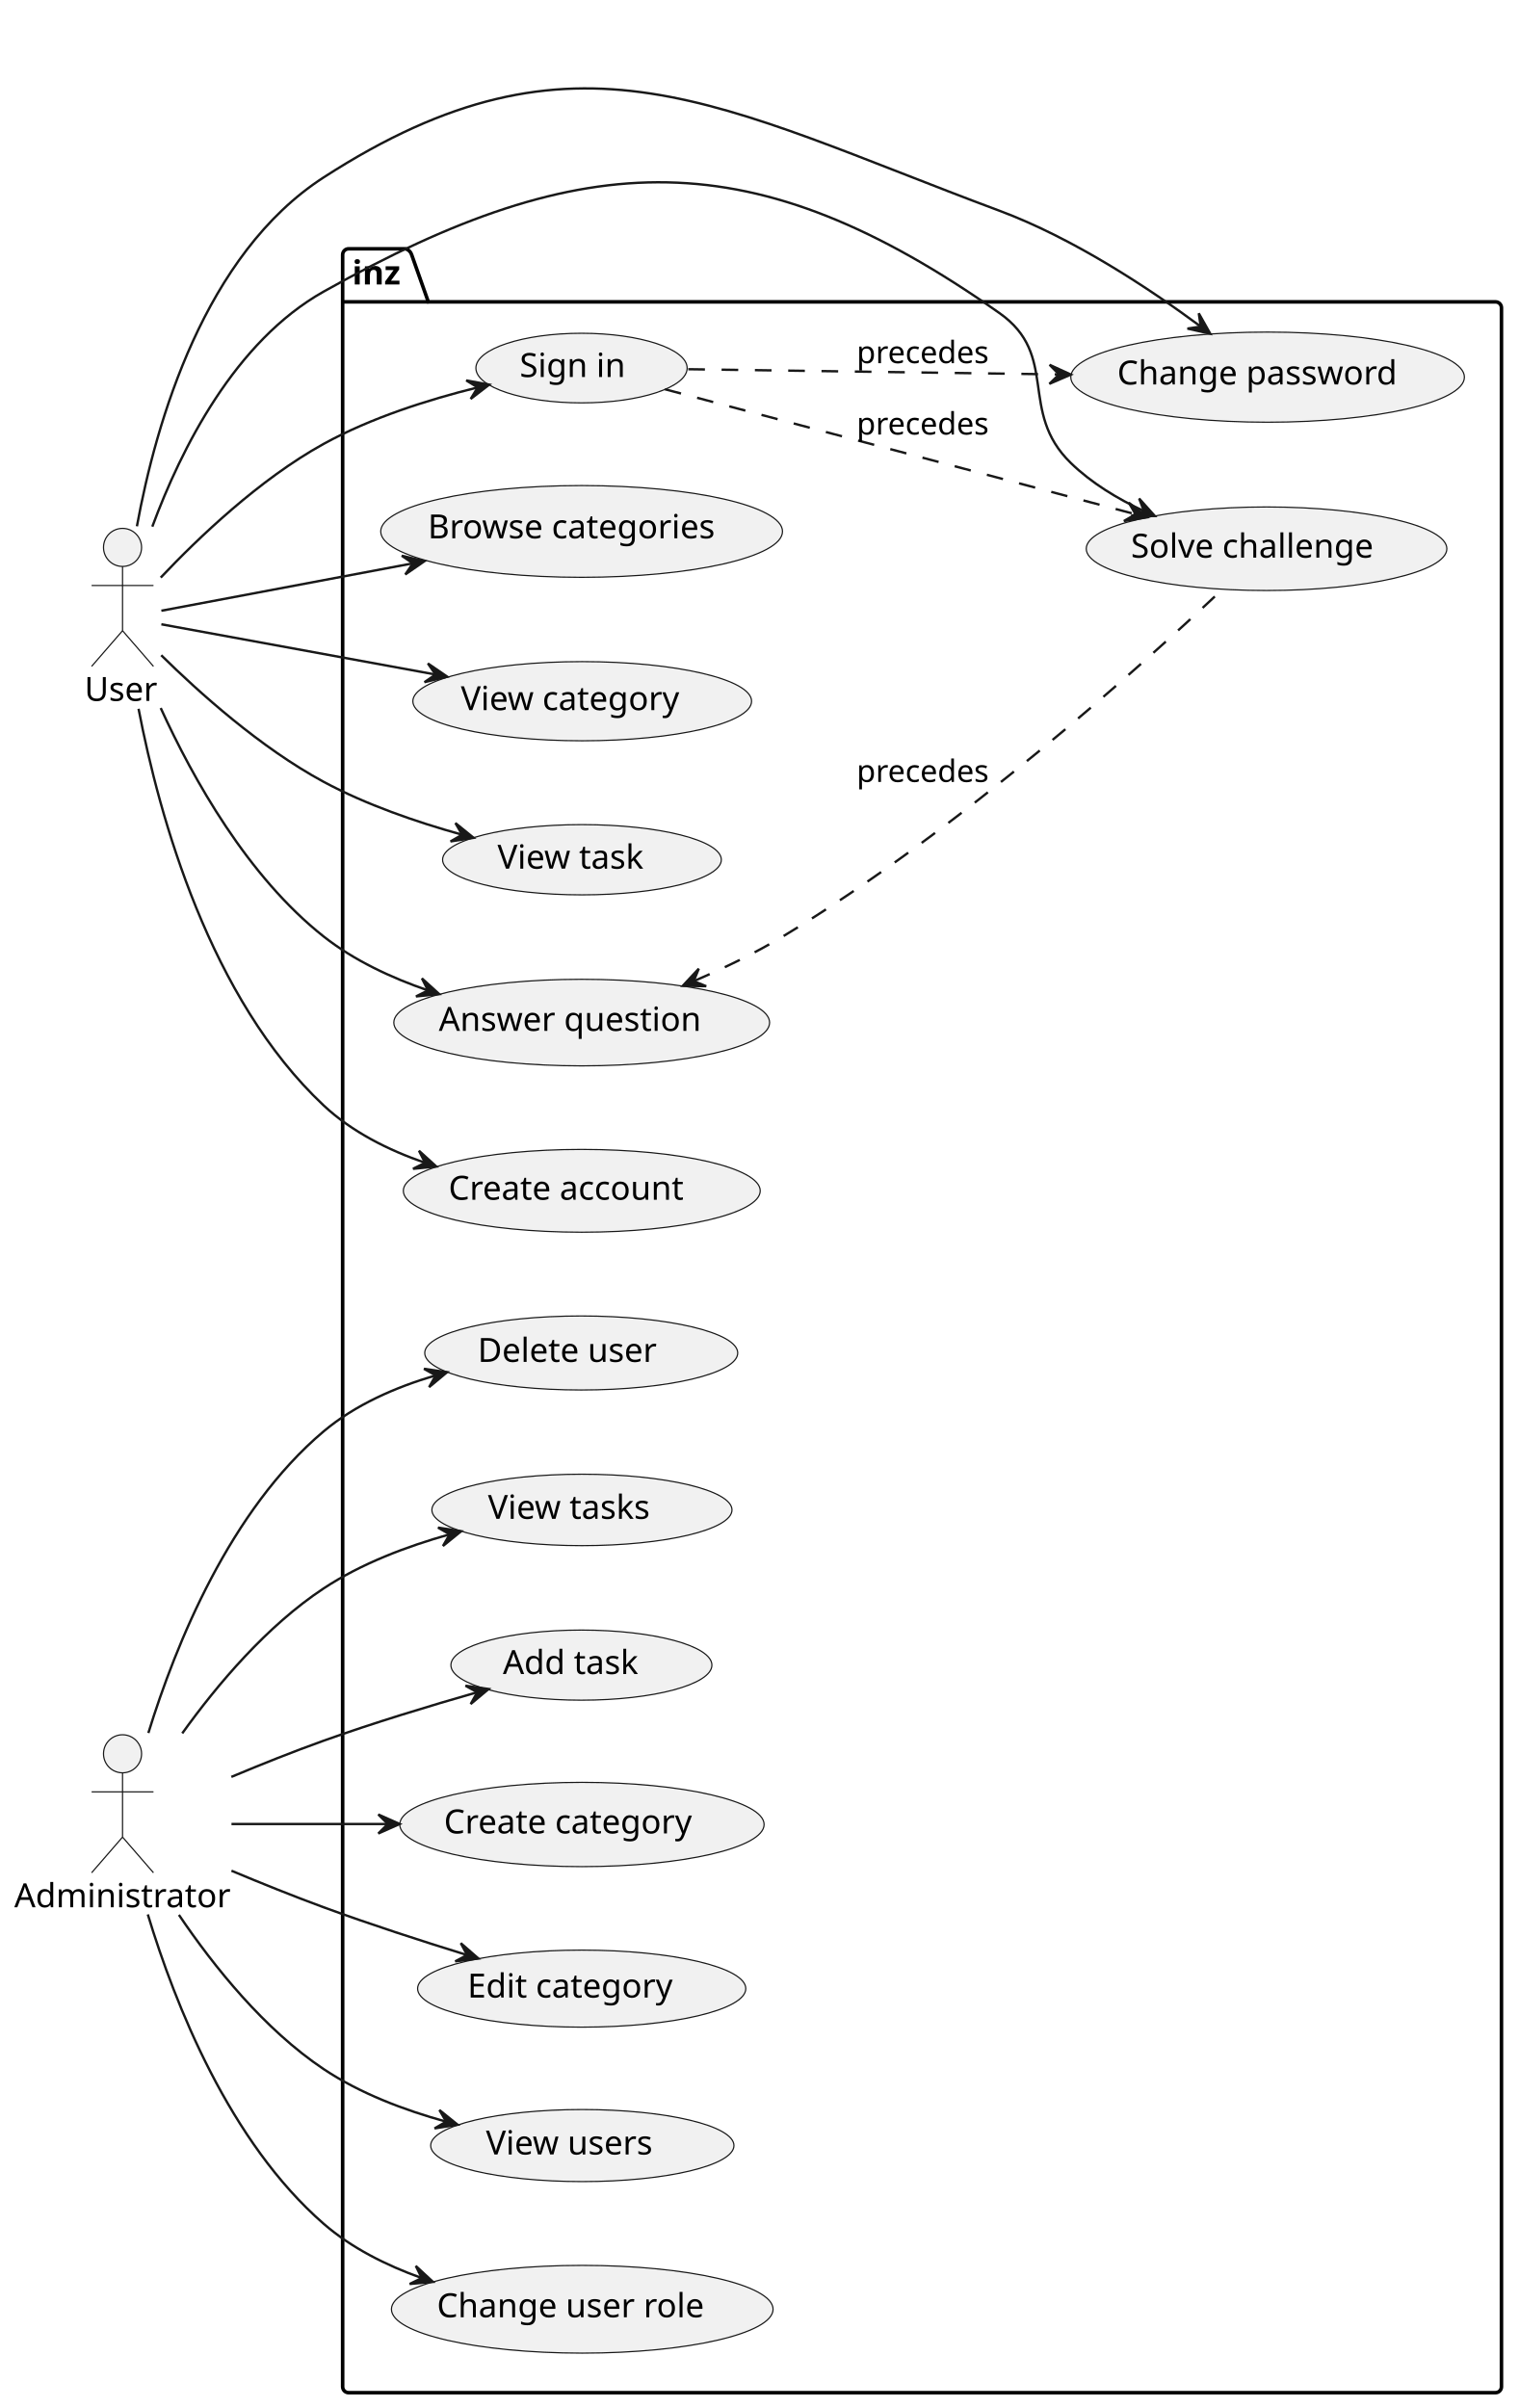
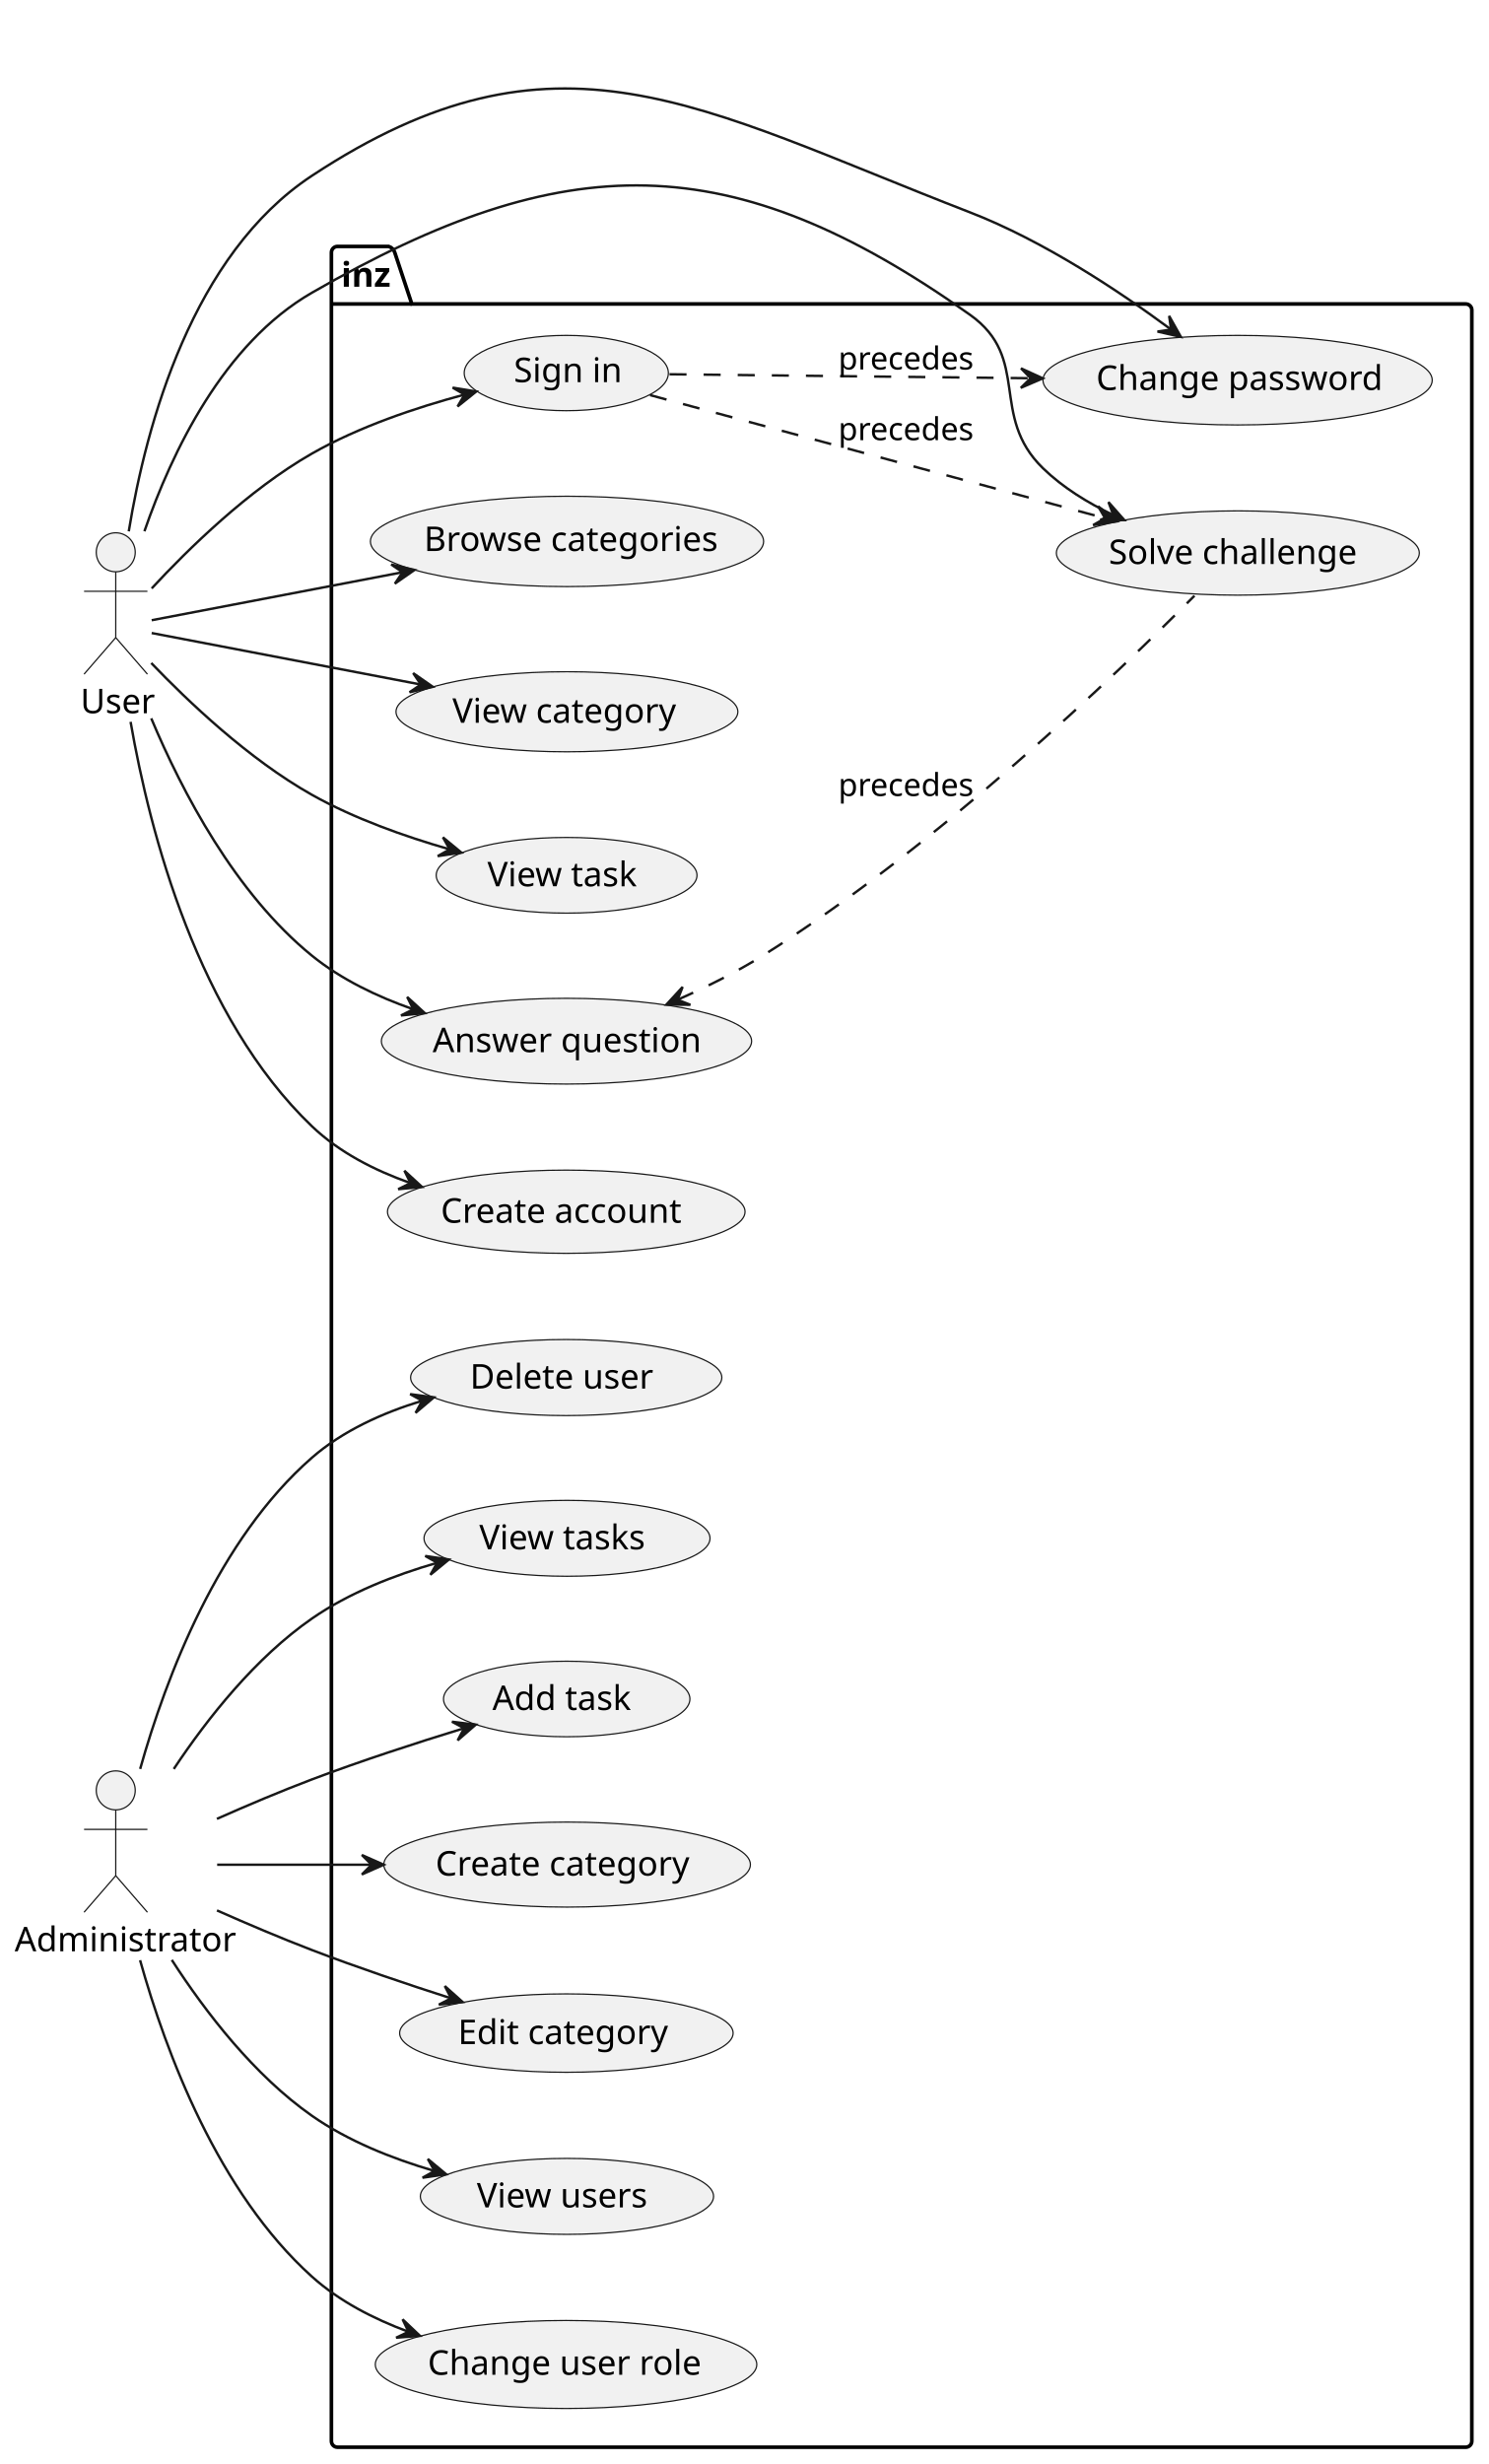
- <svg xmlns="http://www.w3.org/2000/svg" contentStyleType="text/css" height="1012px" preserveAspectRatio="none" style="width:638px;height:1012px;background:#FFFFFF;" version="1.1" viewBox="0 0 638 1012" width="638px" zoomAndPan="magnify">
+ <svg xmlns="http://www.w3.org/2000/svg" contentStyleType="text/css" height="1011px" preserveAspectRatio="none" style="width:611px;height:1011px;background:#FFFFFF;" version="1.1" viewBox="0 0 611 1011" width="611px" zoomAndPan="magnify">
  <defs />
  <g>
    <g id="cluster_inz">
-       <path d="M146.5,104.56 L170.5,104.56 A3.75,3.75 0 0 1 173,107.06 L180,126.857 L628.5,126.857 A2.5,2.5 0 0 1 631,129.357 L631,1003.06 A2.5,2.5 0 0 1 628.5,1005.56 L146.5,1005.56 A2.5,2.5 0 0 1 144,1003.06 L144,107.06 A2.5,2.5 0 0 1 146.5,104.56 " fill="none" style="stroke:#000000;stroke-width:1.5;" />
-       <line style="stroke:#000000;stroke-width:1.5;" x1="144" x2="180" y1="126.857" y2="126.857" />
-       <text fill="#000000" font-family="sans-serif" font-size="14" font-weight="bold" lengthAdjust="spacing" textLength="23" x="148" y="119.555">inz</text>
+       <path d="M138.5,101.11 L159.5,101.11 A3.75,3.75 0 0 1 162,103.61 L169,124.719 L601.5,124.719 A2.5,2.5 0 0 1 604,127.219 L604,1001.61 A2.5,2.5 0 0 1 601.5,1004.11 L138.5,1004.11 A2.5,2.5 0 0 1 136,1001.61 L136,103.61 A2.5,2.5 0 0 1 138.5,101.11 " fill="none" style="stroke:#000000;stroke-width:1.5;" />
+       <line style="stroke:#000000;stroke-width:1.5;" x1="136" x2="169" y1="124.719" y2="124.719" />
+       <text fill="#000000" font-family="sans-serif" font-size="14" font-weight="bold" lengthAdjust="spacing" textLength="20" x="140" y="117.643">inz</text>
    </g>
    <g id="elem_register">
-       <ellipse cx="244.495" cy="500.459" fill="#F1F1F1" rx="74.995" ry="17.399" style="stroke:#181818;stroke-width:0.5;" />
-       <text fill="#000000" font-family="sans-serif" font-size="14" lengthAdjust="spacing" textLength="106" x="188.495" y="504.207">Create account</text>
+       <ellipse cx="232.376" cy="497.185" fill="#F1F1F1" rx="73.376" ry="17.075" style="stroke:#181818;stroke-width:0.5;" />
+       <text fill="#000000" font-family="sans-serif" font-size="14" lengthAdjust="spacing" textLength="97" x="180.876" y="501.702">Create account</text>
    </g>
    <g id="elem_sign_in">
-       <ellipse cx="244.391" cy="154.69" fill="#F1F1F1" rx="44.391" ry="14.63" style="stroke:#181818;stroke-width:0.5;" />
-       <text fill="#000000" font-family="sans-serif" font-size="14" lengthAdjust="spacing" textLength="46" x="218.391" y="158.438">Sign in</text>
+       <ellipse cx="232.391" cy="153.062" fill="#F1F1F1" rx="41.891" ry="15.452" style="stroke:#181818;stroke-width:0.5;" />
+       <text fill="#000000" font-family="sans-serif" font-size="14" lengthAdjust="spacing" textLength="43" x="210.845" y="156.805">Sign in</text>
    </g>
    <g id="elem_chg_pass">
-       <ellipse cx="532.712" cy="158.502" fill="#F1F1F1" rx="82.712" ry="18.942" style="stroke:#181818;stroke-width:0.5;" />
-       <text fill="#000000" font-family="sans-serif" font-size="14" lengthAdjust="spacing" textLength="125" x="469.521" y="161.582">Change password</text>
+       <ellipse cx="507.879" cy="155.986" fill="#F1F1F1" rx="79.879" ry="18.376" style="stroke:#181818;stroke-width:0.5;" />
+       <text fill="#000000" font-family="sans-serif" font-size="14" lengthAdjust="spacing" textLength="114" x="449.837" y="160.012">Change password</text>
    </g>
    <g id="elem_browse_cat">
-       <ellipse cx="244.426" cy="223.345" fill="#F1F1F1" rx="84.426" ry="19.285" style="stroke:#181818;stroke-width:0.5;" />
-       <text fill="#000000" font-family="sans-serif" font-size="14" lengthAdjust="spacing" textLength="129" x="179.805" y="226.234">Browse categories</text>
+       <ellipse cx="232.689" cy="222.148" fill="#F1F1F1" rx="80.689" ry="18.538" style="stroke:#181818;stroke-width:0.5;" />
+       <text fill="#000000" font-family="sans-serif" font-size="14" lengthAdjust="spacing" textLength="116" x="174.001" y="226.076">Browse categories</text>
    </g>
    <g id="elem_view_cat">
-       <ellipse cx="244.678" cy="294.696" fill="#F1F1F1" rx="71.178" ry="16.636" style="stroke:#181818;stroke-width:0.5;" />
-       <text fill="#000000" font-family="sans-serif" font-size="14" lengthAdjust="spacing" textLength="96" x="193.678" y="298.443">View category</text>
+       <ellipse cx="232.653" cy="292.041" fill="#F1F1F1" rx="70.153" ry="16.431" style="stroke:#181818;stroke-width:0.5;" />
+       <text fill="#000000" font-family="sans-serif" font-size="14" lengthAdjust="spacing" textLength="88" x="185.653" y="296.557">View category</text>
    </g>
    <g id="elem_view_task">
-       <ellipse cx="244.573" cy="361.322" fill="#F1F1F1" rx="58.573" ry="14.762" style="stroke:#181818;stroke-width:0.5;" />
-       <text fill="#000000" font-family="sans-serif" font-size="14" lengthAdjust="spacing" textLength="65" x="209.073" y="365.07">View task</text>
+       <ellipse cx="232.519" cy="359.14" fill="#F1F1F1" rx="53.519" ry="15.53" style="stroke:#181818;stroke-width:0.5;" />
+       <text fill="#000000" font-family="sans-serif" font-size="14" lengthAdjust="spacing" textLength="59" x="200.019" y="363.656">View task</text>
    </g>
    <g id="elem_solve_challenge">
-       <ellipse cx="532.275" cy="230.615" fill="#F1F1F1" rx="75.775" ry="17.555" style="stroke:#181818;stroke-width:0.5;" />
-       <text fill="#000000" font-family="sans-serif" font-size="14" lengthAdjust="spacing" textLength="108" x="475.275" y="234.363">Solve challenge</text>
+       <ellipse cx="507.981" cy="226.906" fill="#F1F1F1" rx="74.481" ry="17.296" style="stroke:#181818;stroke-width:0.5;" />
+       <text fill="#000000" font-family="sans-serif" font-size="14" lengthAdjust="spacing" textLength="100" x="454.981" y="231.423">Solve challenge</text>
    </g>
    <g id="elem_answer">
-       <ellipse cx="244.465" cy="429.753" fill="#F1F1F1" rx="78.965" ry="18.193" style="stroke:#181818;stroke-width:0.5;" />
-       <text fill="#000000" font-family="sans-serif" font-size="14" lengthAdjust="spacing" textLength="116" x="184.4" y="433.249">Answer question</text>
+       <ellipse cx="232.476" cy="427.205" fill="#F1F1F1" rx="75.976" ry="17.595" style="stroke:#181818;stroke-width:0.5;" />
+       <text fill="#000000" font-family="sans-serif" font-size="14" lengthAdjust="spacing" textLength="104" x="177.547" y="431.706">Answer question</text>
    </g>
    <g id="elem_add_category">
-       <ellipse cx="244.561" cy="766.772" fill="#F1F1F1" rx="76.561" ry="17.712" style="stroke:#181818;stroke-width:0.5;" />
-       <text fill="#000000" font-family="sans-serif" font-size="14" lengthAdjust="spacing" textLength="110" x="186.561" y="770.52">Create category</text>
+       <ellipse cx="232.726" cy="765.055" fill="#F1F1F1" rx="75.226" ry="17.445" style="stroke:#181818;stroke-width:0.5;" />
+       <text fill="#000000" font-family="sans-serif" font-size="14" lengthAdjust="spacing" textLength="102" x="178.726" y="769.572">Create category</text>
    </g>
    <g id="elem_edit_category">
-       <ellipse cx="244.464" cy="835.753" fill="#F1F1F1" rx="68.964" ry="16.193" style="stroke:#181818;stroke-width:0.5;" />
-       <text fill="#000000" font-family="sans-serif" font-size="14" lengthAdjust="spacing" textLength="90" x="196.464" y="839.5">Edit category</text>
+       <ellipse cx="232.428" cy="834.196" fill="#F1F1F1" rx="68.428" ry="16.085" style="stroke:#181818;stroke-width:0.5;" />
+       <text fill="#000000" font-family="sans-serif" font-size="14" lengthAdjust="spacing" textLength="83" x="187.928" y="838.712">Edit category</text>
    </g>
    <g id="elem_view_users">
-       <ellipse cx="244.725" cy="901.705" fill="#F1F1F1" rx="63.725" ry="15.145" style="stroke:#181818;stroke-width:0.5;" />
-       <text fill="#000000" font-family="sans-serif" font-size="14" lengthAdjust="spacing" textLength="75" x="204.225" y="905.452">View users</text>
+       <ellipse cx="232.668" cy="901.194" fill="#F1F1F1" rx="60.169" ry="15.584" style="stroke:#181818;stroke-width:0.5;" />
+       <text fill="#000000" font-family="sans-serif" font-size="14" lengthAdjust="spacing" textLength="68" x="195.668" y="905.71">View users</text>
    </g>
    <g id="elem_chg_role">
-       <ellipse cx="244.696" cy="970.499" fill="#F1F1F1" rx="80.196" ry="18.439" style="stroke:#181818;stroke-width:0.5;" />
-       <text fill="#000000" font-family="sans-serif" font-size="14" lengthAdjust="spacing" textLength="119" x="183.604" y="973.858">Change user role</text>
+       <ellipse cx="232.288" cy="970.168" fill="#F1F1F1" rx="78.288" ry="18.058" style="stroke:#181818;stroke-width:0.5;" />
+       <text fill="#000000" font-family="sans-serif" font-size="14" lengthAdjust="spacing" textLength="110" x="175.515" y="974.387">Change user role</text>
    </g>
    <g id="elem_del_user">
-       <ellipse cx="244.266" cy="568.613" fill="#F1F1F1" rx="65.766" ry="15.553" style="stroke:#181818;stroke-width:0.5;" />
-       <text fill="#000000" font-family="sans-serif" font-size="14" lengthAdjust="spacing" textLength="81" x="200.766" y="572.361">Delete user</text>
+       <ellipse cx="232.363" cy="565.219" fill="#F1F1F1" rx="63.863" ry="15.609" style="stroke:#181818;stroke-width:0.5;" />
+       <text fill="#000000" font-family="sans-serif" font-size="14" lengthAdjust="spacing" textLength="73" x="192.863" y="569.736">Delete user</text>
    </g>
    <g id="elem_view_tasks">
-       <ellipse cx="244.562" cy="634.572" fill="#F1F1F1" rx="63.062" ry="15.012" style="stroke:#181818;stroke-width:0.5;" />
-       <text fill="#000000" font-family="sans-serif" font-size="14" lengthAdjust="spacing" textLength="73" x="205.062" y="638.32">View tasks</text>
+       <ellipse cx="232.691" cy="631.183" fill="#F1F1F1" rx="58.691" ry="15.573" style="stroke:#181818;stroke-width:0.5;" />
+       <text fill="#000000" font-family="sans-serif" font-size="14" lengthAdjust="spacing" textLength="66" x="196.691" y="635.699">View tasks</text>
    </g>
    <g id="elem_add_task">
-       <ellipse cx="244.34" cy="699.794" fill="#F1F1F1" rx="54.84" ry="14.734" style="stroke:#181818;stroke-width:0.5;" />
-       <text fill="#000000" font-family="sans-serif" font-size="14" lengthAdjust="spacing" textLength="60" x="211.34" y="703.541">Add task</text>
+       <ellipse cx="232.565" cy="697.111" fill="#F1F1F1" rx="50.565" ry="15.501" style="stroke:#181818;stroke-width:0.5;" />
+       <text fill="#000000" font-family="sans-serif" font-size="14" lengthAdjust="spacing" textLength="55" x="202.074" y="701.626">Add task</text>
    </g>
    <g id="elem_u">
-       <ellipse cx="51.5" cy="230.06" fill="#F1F1F1" rx="8" ry="8" style="stroke:#181818;stroke-width:0.5;" />
-       <path d="M51.5,238.06 L51.5,265.06 M38.5,246.06 L64.5,246.06 M51.5,265.06 L38.5,280.06 M51.5,265.06 L64.5,280.06 " fill="none" style="stroke:#181818;stroke-width:0.5;" />
-       <text fill="#000000" font-family="sans-serif" font-size="14" lengthAdjust="spacing" textLength="32" x="35.5" y="294.555">User</text>
+       <ellipse cx="47.5" cy="226.61" fill="#F1F1F1" rx="8" ry="8" style="stroke:#181818;stroke-width:0.5;" />
+       <path d="M47.5,234.61 L47.5,261.61 M34.5,242.61 L60.5,242.61 M47.5,261.61 L34.5,276.61 M47.5,261.61 L60.5,276.61 " fill="none" style="stroke:#181818;stroke-width:0.5;" />
+       <text fill="#000000" font-family="sans-serif" font-size="14" lengthAdjust="spacing" textLength="29" x="33" y="292.643">User</text>
    </g>
    <g id="elem_a">
-       <ellipse cx="51.5" cy="737.06" fill="#F1F1F1" rx="8" ry="8" style="stroke:#181818;stroke-width:0.5;" />
-       <path d="M51.5,745.06 L51.5,772.06 M38.5,753.06 L64.5,753.06 M51.5,772.06 L38.5,787.06 M51.5,772.06 L64.5,787.06 " fill="none" style="stroke:#181818;stroke-width:0.5;" />
-       <text fill="#000000" font-family="sans-serif" font-size="14" lengthAdjust="spacing" textLength="91" x="6" y="801.555">Administrator</text>
+       <ellipse cx="47.5" cy="734.61" fill="#F1F1F1" rx="8" ry="8" style="stroke:#181818;stroke-width:0.5;" />
+       <path d="M47.5,742.61 L47.5,769.61 M34.5,750.61 L60.5,750.61 M47.5,769.61 L34.5,784.61 M47.5,769.61 L60.5,784.61 " fill="none" style="stroke:#181818;stroke-width:0.5;" />
+       <text fill="#000000" font-family="sans-serif" font-size="14" lengthAdjust="spacing" textLength="83" x="6" y="800.643">Administrator</text>
    </g>
    <g id="link_u_register">
-       <path d="M58.23,297.88 C67.04,343.68 88.22,419.73 136,464.56 C147.84,475.67 163.2,483.35 178.6,488.67 " fill="none" id="u-to-register" style="stroke:#181818;stroke-width:1.0;" />
-       <polygon fill="#181818" points="183.37,490.25,176.085,483.622,178.624,488.677,173.569,491.216,183.37,490.25" style="stroke:#181818;stroke-width:1.0;" />
+       <path d="M53.59,296.18 C61.56,342.01 81.26,417.37 128,462.11 C139.14,472.77 153.65,480.19 168.26,485.36 " fill="none" id="u-to-register" style="stroke:#181818;stroke-width:1.0;" />
+       <polygon fill="#181818" points="173.21,487.02,165.961,480.353,168.472,485.422,163.404,487.933,173.21,487.02" style="stroke:#181818;stroke-width:1.0;" />
    </g>
    <g id="link_u_sign_in">
-       <path d="M67.54,242.74 C83.15,226.23 109.02,201.43 136,186.56 C155.96,175.55 180.15,167.92 200.53,162.88 " fill="none" id="u-to-sign_in" style="stroke:#181818;stroke-width:1.0;" />
-       <polygon fill="#181818" points="205.62,161.65,195.933,159.872,200.759,162.822,197.809,167.649,205.62,161.65" style="stroke:#181818;stroke-width:1.0;" />
+       <path d="M62.25,241.43 C77.05,225.46 101.97,200.97 128,186.11 C147.33,175.07 170.83,167.2 190.55,161.92 " fill="none" id="u-to-sign_in" style="stroke:#181818;stroke-width:1.0;" />
+       <polygon fill="#181818" points="195.47,160.63,185.749,159.047,190.634,161.9,187.781,166.784,195.47,160.63" style="stroke:#181818;stroke-width:1.0;" />
    </g>
    <g id="link_u_chg_pass">
-       <path d="M57.54,221.18 C65.61,177.14 85.97,106.87 136,74.56 C242.16,6 301.58,44.44 420,88.56 C451.12,100.16 482.84,121.14 504.45,137.12 " fill="none" id="u-to-chg_pass" style="stroke:#181818;stroke-width:1.0;" />
-       <polygon fill="#181818" points="508.63,140.25,503.796,131.669,504.618,137.266,499.021,138.088,508.63,140.25" style="stroke:#181818;stroke-width:1.0;" />
+       <path d="M52.84,218.01 C60.04,173.99 78.95,104.42 128,72.11 C228.37,6 285.93,43.7 398,87.11 C428.35,98.86 459.36,119.51 480.51,135.16 " fill="none" id="u-to-chg_pass" style="stroke:#181818;stroke-width:1.0;" />
+       <polygon fill="#181818" points="484.6,138.22,479.785,129.628,480.595,135.227,474.996,136.036,484.6,138.22" style="stroke:#181818;stroke-width:1.0;" />
    </g>
    <g id="link_u_browse_cat">
-       <path d="M67.81,256.67 C90.6,252.38 134.89,244.03 173.3,236.79 " fill="none" id="u-to-browse_cat" style="stroke:#181818;stroke-width:1.0;" />
-       <polygon fill="#181818" points="178.43,235.82,168.844,233.561,173.517,236.748,170.329,241.422,178.43,235.82" style="stroke:#181818;stroke-width:1.0;" />
+       <path d="M62.25,254.48 C83.97,250.33 127.6,241.98 165.11,234.81 " fill="none" id="u-to-browse_cat" style="stroke:#181818;stroke-width:1.0;" />
+       <polygon fill="#181818" points="170.13,233.85,160.537,231.618,165.22,234.792,162.045,239.474,170.13,233.85" style="stroke:#181818;stroke-width:1.0;" />
    </g>
    <g id="link_u_view_cat">
-       <path d="M67.81,262.37 C92.46,266.88 142.28,276.01 182.59,283.4 " fill="none" id="u-to-view_cat" style="stroke:#181818;stroke-width:1.0;" />
-       <polygon fill="#181818" points="187.96,284.38,179.828,278.824,183.042,283.479,178.387,286.693,187.96,284.38" style="stroke:#181818;stroke-width:1.0;" />
+       <path d="M62.25,259.74 C85.4,264.17 133.44,273.36 172.45,280.82 " fill="none" id="u-to-view_cat" style="stroke:#181818;stroke-width:1.0;" />
+       <polygon fill="#181818" points="177.64,281.81,169.555,276.186,172.73,280.868,168.048,284.043,177.64,281.81" style="stroke:#181818;stroke-width:1.0;" />
    </g>
    <g id="link_u_view_task">
-       <path d="M67.75,275.37 C83.52,290.9 109.51,314.29 136,328.56 C153.91,338.21 175.05,345.47 193.82,350.69 " fill="none" id="u-to-view_task" style="stroke:#181818;stroke-width:1.0;" />
-       <polygon fill="#181818" points="199.05,352.11,191.399,345.908,194.222,350.81,189.32,353.633,199.05,352.11" style="stroke:#181818;stroke-width:1.0;" />
+       <path d="M62.07,272.04 C76.9,287.54 102.03,311.52 128,326.11 C145.36,335.86 166,343.18 184.27,348.42 " fill="none" id="u-to-view_task" style="stroke:#181818;stroke-width:1.0;" />
+       <polygon fill="#181818" points="189.36,349.84,181.766,343.569,184.544,348.497,179.616,351.275,189.36,349.84" style="stroke:#181818;stroke-width:1.0;" />
    </g>
    <g id="link_u_solve_challenge">
-       <path d="M64.01,221.33 C76.13,188.58 98.72,143.5 136,122.56 C246.11,60.72 316.67,58.96 420,131.56 C445.38,149.39 427.76,172.95 450,194.56 C458.64,202.96 469.56,209.57 480.58,214.72 " fill="none" id="u-to-solve_challenge" style="stroke:#181818;stroke-width:1.0;" />
-       <polygon fill="#181818" points="485.31,216.84,478.734,209.508,480.748,214.795,475.461,216.809,485.31,216.84" style="stroke:#181818;stroke-width:1.0;" />
+       <path d="M59.27,217.98 C70.54,185.36 91.78,140.97 128,120.11 C232.05,60.19 300,59.75 398,129.11 C423.31,147.03 405.77,170.48 428,192.11 C436.11,200 446.3,206.28 456.64,211.22 " fill="none" id="u-to-solve_challenge" style="stroke:#181818;stroke-width:1.0;" />
+       <polygon fill="#181818" points="461.4,213.39,454.89,206,456.856,211.304,451.552,213.27,461.4,213.39" style="stroke:#181818;stroke-width:1.0;" />
    </g>
    <g id="link_u_answer">
-       <path d="M67.54,297.56 C81.23,327.56 104.16,368.42 136,393.56 C148.74,403.62 164.43,410.93 179.84,416.23 " fill="none" id="u-to-answer" style="stroke:#181818;stroke-width:1.0;" />
-       <polygon fill="#181818" points="184.61,417.8,177.319,411.179,179.862,416.232,174.81,418.775,184.61,417.8" style="stroke:#181818;stroke-width:1.0;" />
+       <path d="M62.07,294.75 C74.78,325.01 96.55,366.55 128,392.11 C139.97,401.84 154.78,408.91 169.41,414.05 " fill="none" id="u-to-answer" style="stroke:#181818;stroke-width:1.0;" />
+       <polygon fill="#181818" points="174.36,415.71,167.093,409.063,169.618,414.125,164.556,416.65,174.36,415.71" style="stroke:#181818;stroke-width:1.0;" />
    </g>
    <g id="link_sign_in_chg_pass">
-       <path d="M289.25,155.17 C330.47,155.75 393.41,156.63 444.81,157.35 " fill="none" id="sign_in-to-chg_pass" style="stroke:#181818;stroke-width:1.0;stroke-dasharray:7.0,7.0;" />
-       <polygon fill="#181818" points="450.06,157.42,441.106,153.317,445.06,157.363,441.015,161.317,450.06,157.42" style="stroke:#181818;stroke-width:1.0;" />
-       <text fill="#000000" font-family="sans-serif" font-size="13" lengthAdjust="spacing" textLength="59" x="360" y="152.627">precedes</text>
+       <path d="M274.74,153.56 C313.84,153.99 373.74,154.65 422.92,155.19 " fill="none" id="sign_in-to-chg_pass" style="stroke:#181818;stroke-width:1.0;stroke-dasharray:7.0,7.0;" />
+       <polygon fill="#181818" points="427.95,155.24,418.996,151.137,422.95,155.183,418.905,159.137,427.95,155.24" style="stroke:#181818;stroke-width:1.0;" />
+       <text fill="#000000" font-family="sans-serif" font-size="13" lengthAdjust="spacing" textLength="53" x="344" y="151.605">precedes</text>
    </g>
    <g id="link_sign_in_solve_challenge">
-       <path d="M279.43,163.58 C328.29,176.56 418.98,200.66 477.22,216.13 " fill="none" id="sign_in-to-solve_challenge" style="stroke:#181818;stroke-width:1.0;stroke-dasharray:7.0,7.0;" />
-       <polygon fill="#181818" points="482.05,217.42,474.378,211.244,477.217,216.137,472.325,218.977,482.05,217.42" style="stroke:#181818;stroke-width:1.0;" />
-       <text fill="#000000" font-family="sans-serif" font-size="13" lengthAdjust="spacing" textLength="59" x="360" y="182.627">precedes</text>
+       <path d="M266.76,162.11 C313.19,174.67 397.96,197.61 453.38,212.6 " fill="none" id="sign_in-to-solve_challenge" style="stroke:#181818;stroke-width:1.0;stroke-dasharray:7.0,7.0;" />
+       <polygon fill="#181818" points="458.31,213.94,450.659,207.738,453.482,212.64,448.58,215.463,458.31,213.94" style="stroke:#181818;stroke-width:1.0;" />
+       <text fill="#000000" font-family="sans-serif" font-size="13" lengthAdjust="spacing" textLength="53" x="344" y="180.605">precedes</text>
    </g>
    <g id="link_answer_solve_challenge">
-       <path d="M291.84,412.22 C304.25,406.88 317.42,400.54 329,393.56 C403.21,348.83 480.01,279.51 513.77,247.64 " fill="none" id="answer-backto-solve_challenge" style="stroke:#181818;stroke-width:1.0;stroke-dasharray:7.0,7.0;" />
-       <polygon fill="#181818" points="286.94,414.3,296.787,414.468,291.543,412.348,293.664,407.103,286.94,414.3" style="stroke:#181818;stroke-width:1.0;" />
-       <text fill="#000000" font-family="sans-serif" font-size="13" lengthAdjust="spacing" textLength="59" x="360" y="328.627">precedes</text>
+       <path d="M278.09,410.19 C289.8,405.03 302.17,398.9 313,392.11 C384.94,347.03 458.09,276.76 490.18,244.44 " fill="none" id="answer-backto-solve_challenge" style="stroke:#181818;stroke-width:1.0;stroke-dasharray:7.0,7.0;" />
+       <polygon fill="#181818" points="273.47,412.19,283.318,412.284,278.058,410.203,280.139,404.943,273.47,412.19" style="stroke:#181818;stroke-width:1.0;" />
+       <text fill="#000000" font-family="sans-serif" font-size="13" lengthAdjust="spacing" textLength="53" x="344" y="326.605">precedes</text>
    </g>
    <g id="link_a_add_category">
-       <path d="M97.28,766.56 C116.86,766.56 140.45,766.56 162.9,766.56 " fill="none" id="a-to-add_category" style="stroke:#181818;stroke-width:1.0;" />
-       <polygon fill="#181818" points="167.98,766.56,158.98,762.56,162.98,766.56,158.98,770.56,167.98,766.56" style="stroke:#181818;stroke-width:1.0;" />
+       <path d="M89.11,765.11 C107.73,765.11 130.47,765.11 152.27,765.11 " fill="none" id="a-to-add_category" style="stroke:#181818;stroke-width:1.0;" />
+       <polygon fill="#181818" points="157.49,765.11,148.49,761.11,152.49,765.11,148.49,769.11,157.49,765.11" style="stroke:#181818;stroke-width:1.0;" />
    </g>
    <g id="link_a_edit_category">
-       <path d="M97.27,786.2 C109.72,791.43 123.31,796.9 136,801.56 C155.4,808.68 177.08,815.71 195.87,821.51 " fill="none" id="a-to-edit_category" style="stroke:#181818;stroke-width:1.0;" />
-       <polygon fill="#181818" points="201.08,823.11,193.653,816.642,196.301,821.641,191.302,824.288,201.08,823.11" style="stroke:#181818;stroke-width:1.0;" />
+       <path d="M89.04,783.86 C101.44,789.36 115.19,795.2 128,800.11 C146.4,807.16 166.97,814.11 184.9,819.86 " fill="none" id="a-to-edit_category" style="stroke:#181818;stroke-width:1.0;" />
+       <polygon fill="#181818" points="189.88,821.46,182.535,814.899,185.12,819.93,180.088,822.515,189.88,821.46" style="stroke:#181818;stroke-width:1.0;" />
    </g>
    <g id="link_a_view_users">
-       <path d="M75.19,804.76 C89.98,826.62 111.12,852.92 136,869.56 C151.31,879.8 169.99,886.84 187.45,891.65 " fill="none" id="a-to-view_users" style="stroke:#181818;stroke-width:1.0;" />
-       <polygon fill="#181818" points="192.34,892.95,184.672,886.769,187.508,891.663,182.614,894.5,192.34,892.95" style="stroke:#181818;stroke-width:1.0;" />
+       <path d="M70.49,804.17 C84.44,825.77 104.32,851.52 128,868.11 C142.77,878.46 160.94,885.68 177.92,890.66 " fill="none" id="a-to-view_users" style="stroke:#181818;stroke-width:1.0;" />
+       <polygon fill="#181818" points="183.14,892.14,175.568,885.842,178.329,890.78,173.391,893.54,183.14,892.14" style="stroke:#181818;stroke-width:1.0;" />
    </g>
    <g id="link_a_chg_role">
-       <path d="M62.12,804.57 C73.62,842.56 96.45,900.13 136,934.56 C147.67,944.72 162.31,952.03 176.99,957.29 " fill="none" id="a-to-chg_role" style="stroke:#181818;stroke-width:1.0;" />
-       <polygon fill="#181818" points="181.97,959,174.745,952.307,177.238,957.385,172.16,959.878,181.97,959" style="stroke:#181818;stroke-width:1.0;" />
+       <path d="M57.49,804.3 C68.16,842.42 89.56,899.51 128,934.11 C139.18,944.17 153.33,951.45 167.54,956.71 " fill="none" id="a-to-chg_role" style="stroke:#181818;stroke-width:1.0;" />
+       <polygon fill="#181818" points="172.36,958.42,165.214,951.643,167.647,956.749,162.541,959.183,172.36,958.42" style="stroke:#181818;stroke-width:1.0;" />
    </g>
    <g id="link_a_del_user">
-       <path d="M62.35,728.32 C73.92,690.83 96.71,634.66 136,601.56 C149.26,590.39 166.26,583 182.8,578.11 " fill="none" id="a-to-del_user" style="stroke:#181818;stroke-width:1.0;" />
-       <polygon fill="#181818" points="187.92,576.67,178.172,575.262,183.108,578.027,180.343,582.962,187.92,576.67" style="stroke:#181818;stroke-width:1.0;" />
+       <path d="M57.52,725.81 C68.18,687.97 89.53,631.68 128,598.11 C140.68,587.04 157.11,579.68 173.12,574.78 " fill="none" id="a-to-del_user" style="stroke:#181818;stroke-width:1.0;" />
+       <polygon fill="#181818" points="178.07,573.34,168.31,572.02,173.27,574.74,170.55,579.7,178.07,573.34" style="stroke:#181818;stroke-width:1.0;" />
    </g>
    <g id="link_a_view_tasks">
-       <path d="M76.59,728.47 C91.44,707.79 112.18,683.3 136,667.56 C151.78,657.13 171.02,649.87 188.83,644.87 " fill="none" id="a-to-view_tasks" style="stroke:#181818;stroke-width:1.0;" />
-       <polygon fill="#181818" points="193.81,643.52,184.08,641.997,188.982,644.82,186.159,649.722,193.81,643.52" style="stroke:#181818;stroke-width:1.0;" />
+       <path d="M71.31,725.82 C85.27,704.85 104.89,680.13 128,664.11 C143.23,653.55 162.02,646.23 179.39,641.23 " fill="none" id="a-to-view_tasks" style="stroke:#181818;stroke-width:1.0;" />
+       <polygon fill="#181818" points="184.24,639.88,174.5,638.418,179.42,641.21,176.628,646.13,184.24,639.88" style="stroke:#181818;stroke-width:1.0;" />
    </g>
    <g id="link_a_add_task">
-       <path d="M97.22,746.77 C109.67,741.55 123.27,736.11 136,731.56 C156.96,724.07 180.64,716.89 200.42,711.23 " fill="none" id="a-to-add_task" style="stroke:#181818;stroke-width:1.0;" />
-       <polygon fill="#181818" points="205.37,709.83,195.619,708.449,200.561,711.2,197.81,716.143,205.37,709.83" style="stroke:#181818;stroke-width:1.0;" />
+       <path d="M89.01,746.29 C101.41,740.79 115.16,734.97 128,730.11 C148.15,722.48 170.94,715.09 189.98,709.24 " fill="none" id="a-to-add_task" style="stroke:#181818;stroke-width:1.0;" />
+       <polygon fill="#181818" points="195.25,707.64,185.475,706.435,190.467,709.096,187.805,714.088,195.25,707.64" style="stroke:#181818;stroke-width:1.0;" />
    </g>
  </g>
</svg>
